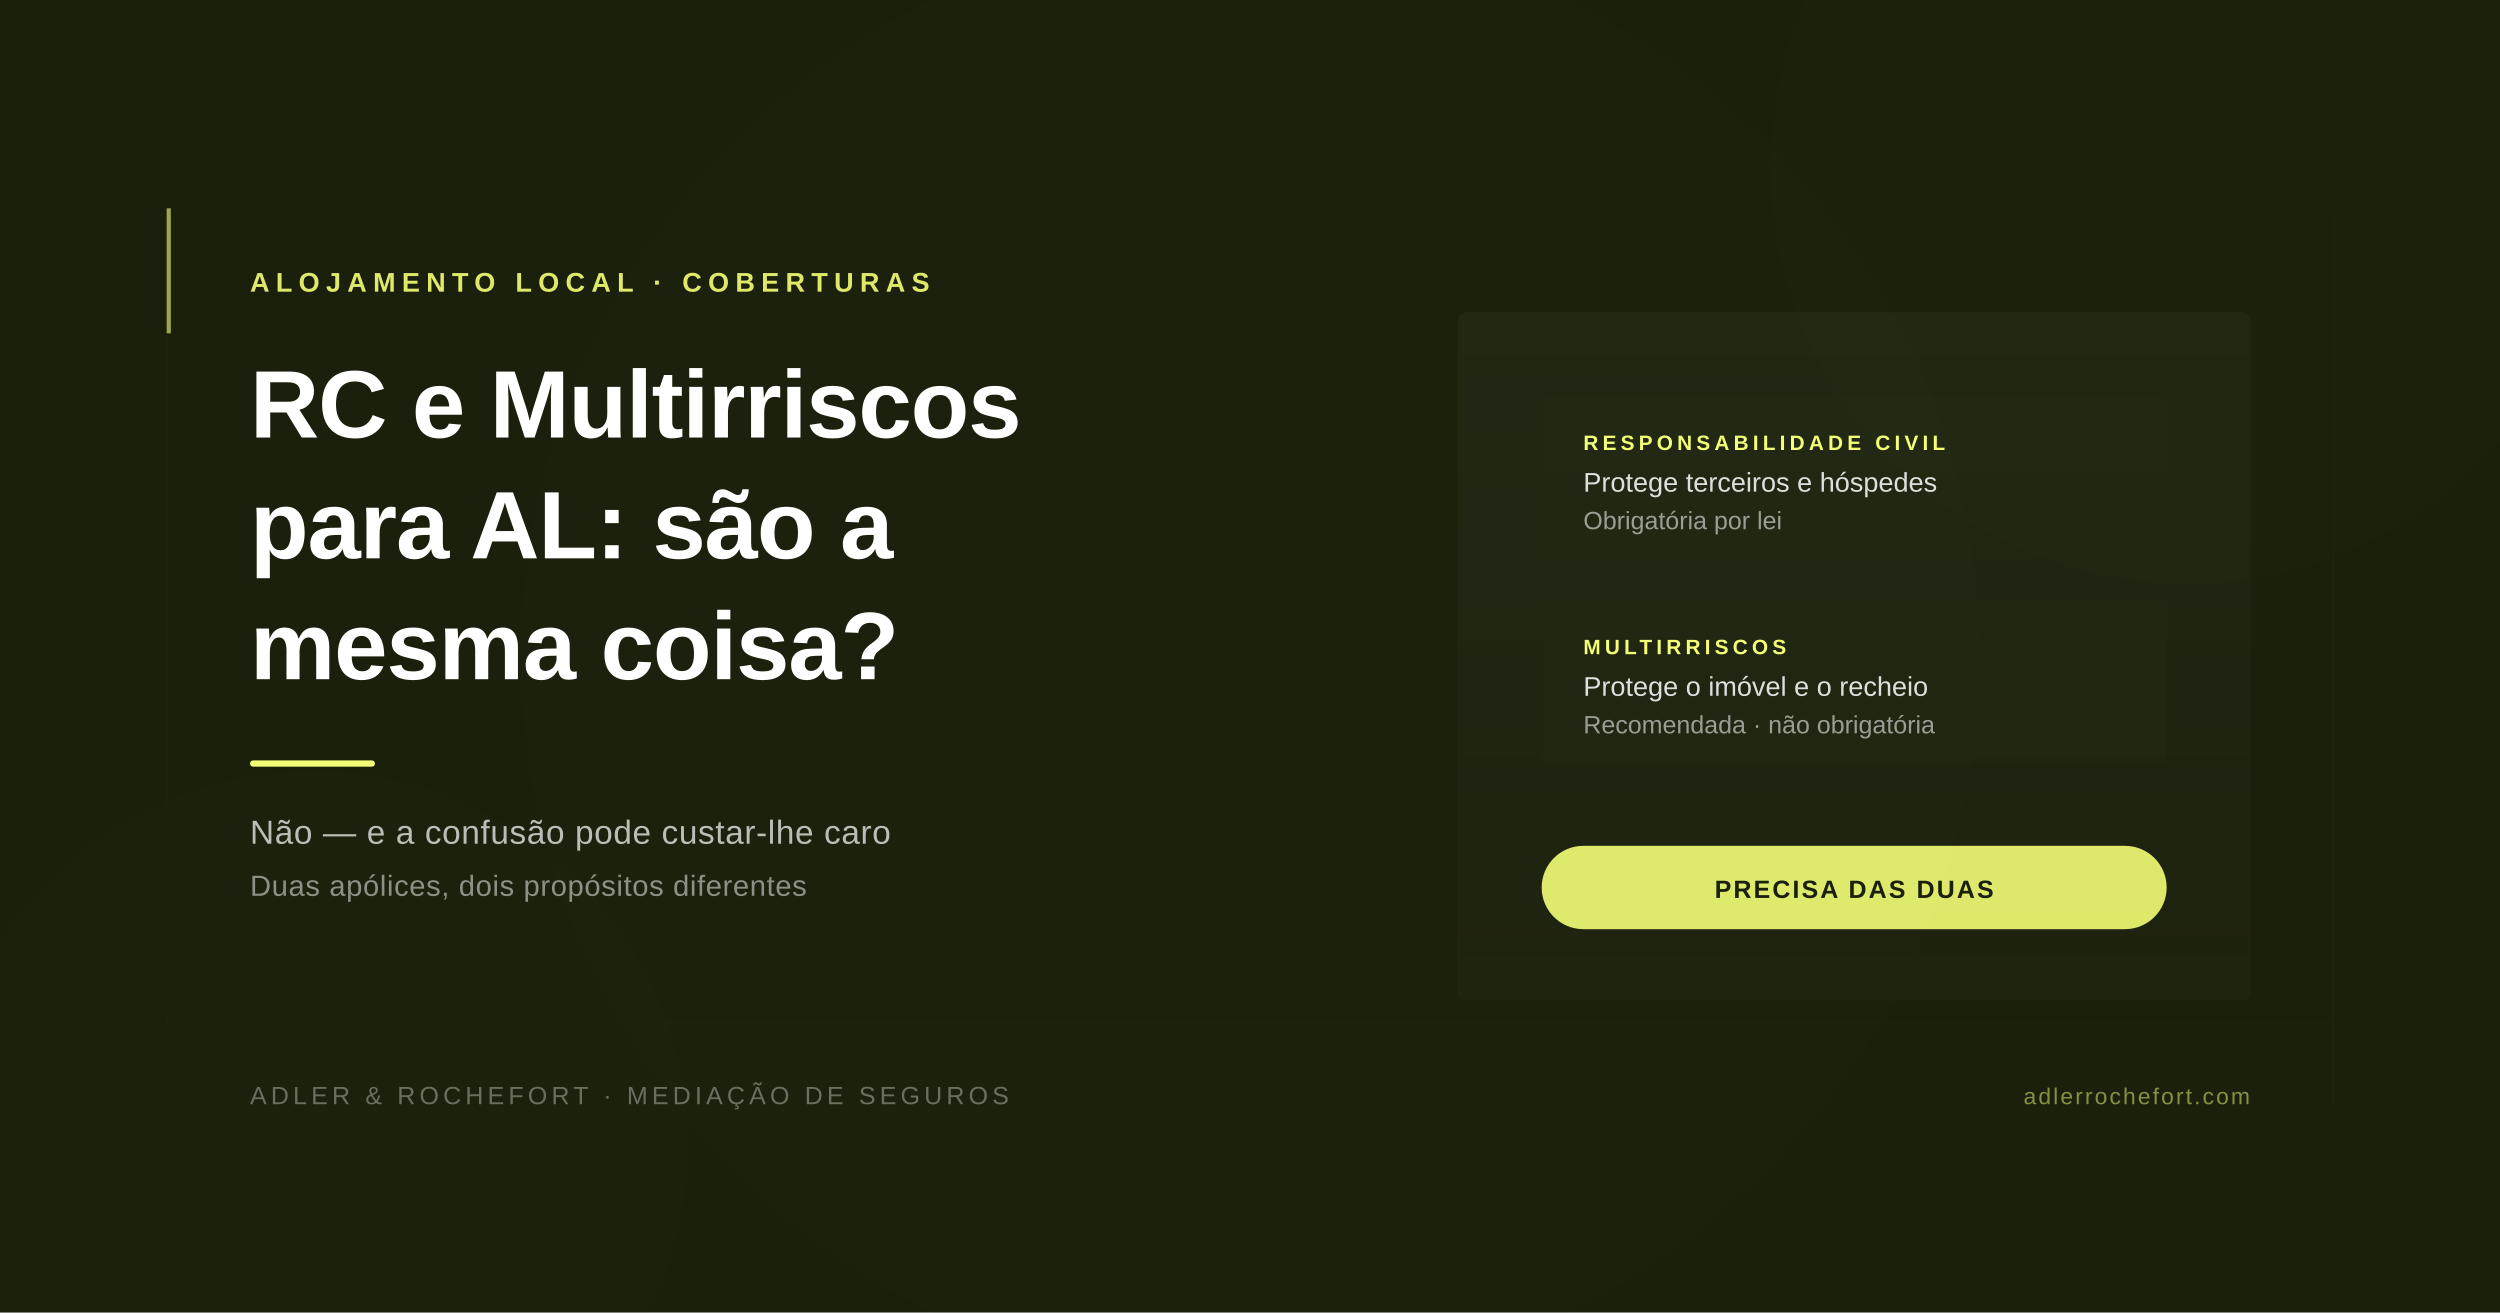
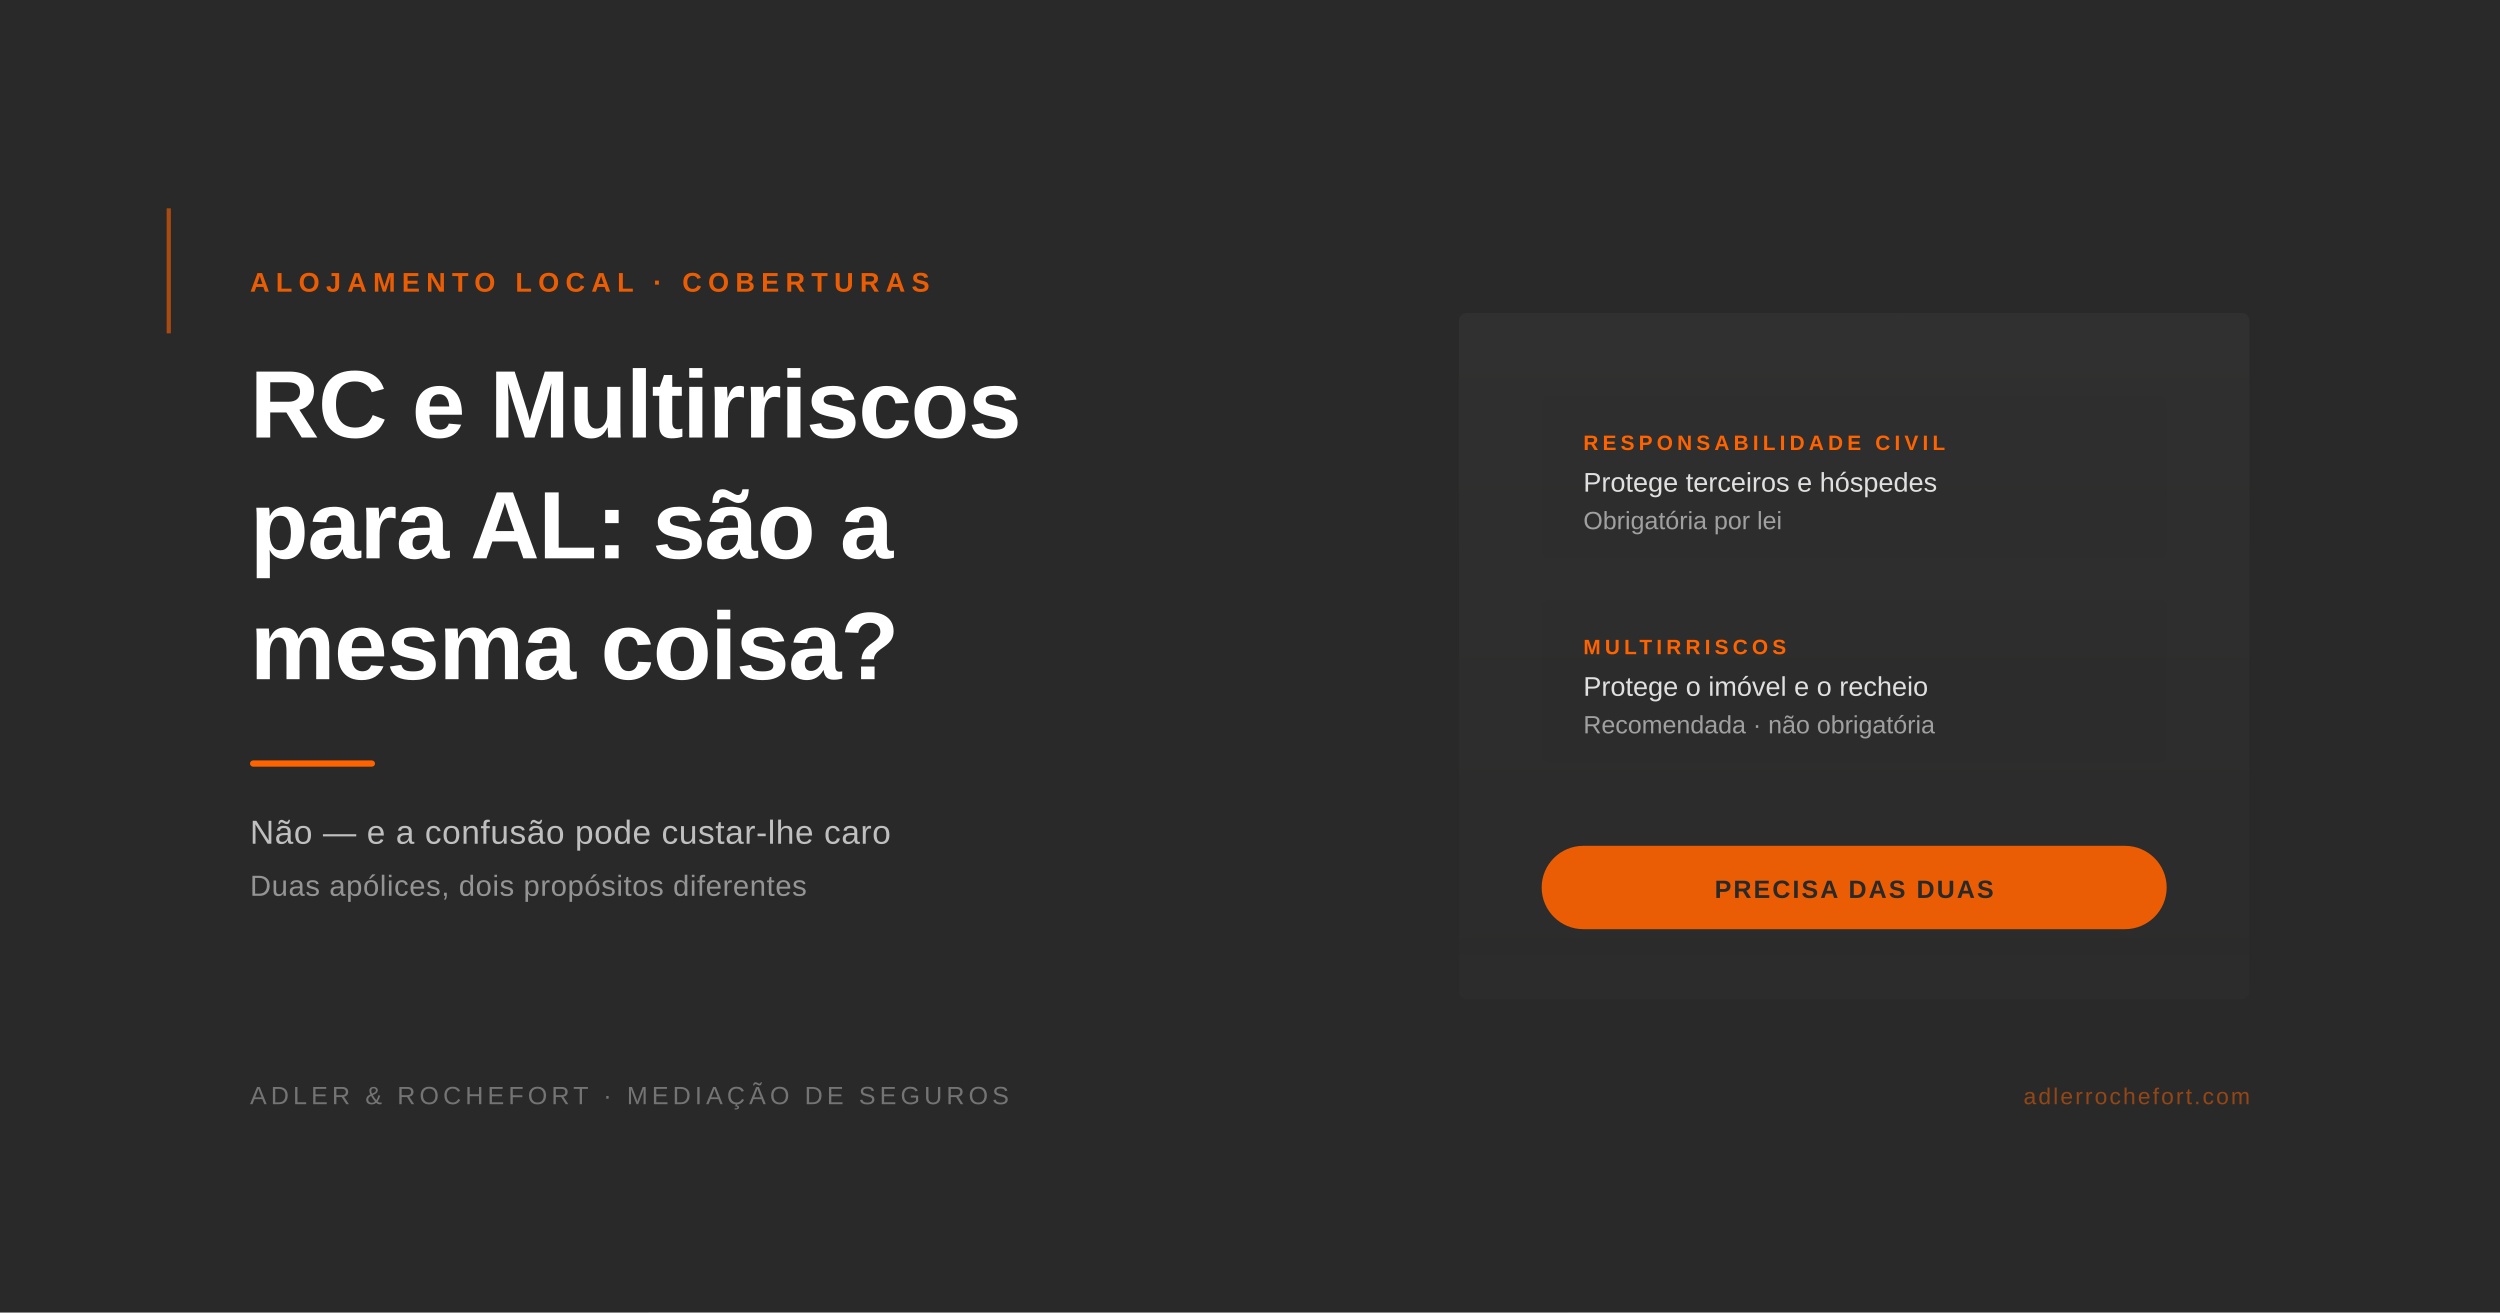
<svg xmlns="http://www.w3.org/2000/svg" viewBox="0 0 1200 630" width="1200" height="630">
  <defs>
    <linearGradient id="bg" x1="0%" y1="0%" x2="100%" y2="100%">
-       <stop offset="0%" style="stop-color:#1A200C;stop-opacity:1" />
-       <stop offset="100%" style="stop-color:#1A200C;stop-opacity:1" />
+       <stop offset="0%" style="stop-color:#292929;stop-opacity:1" />
+       <stop offset="100%" style="stop-color:#292929;stop-opacity:1" />
    </linearGradient>
    <linearGradient id="accent" x1="0%" y1="0%" x2="100%" y2="0%">
-       <stop offset="0%" style="stop-color:#F3FF74;stop-opacity:1" />
-       <stop offset="100%" style="stop-color:#F3FF74;stop-opacity:1" />
+       <stop offset="0%" style="stop-color:#FF6300;stop-opacity:1" />
+       <stop offset="100%" style="stop-color:#FF6300;stop-opacity:1" />
    </linearGradient>
    <linearGradient id="cardBg" x1="0%" y1="0%" x2="0%" y2="100%">
-       <stop offset="0%" style="stop-color:#F5F1E8;stop-opacity:0.08" />
-       <stop offset="100%" style="stop-color:#F5F1E8;stop-opacity:0.03" />
+       <stop offset="0%" style="stop-color:#F7F6F5;stop-opacity:0.08" />
+       <stop offset="100%" style="stop-color:#F7F6F5;stop-opacity:0.03" />
    </linearGradient>
  </defs>
  <rect width="1200" height="630" fill="url(#bg)" />
-   <circle cx="1050" cy="80" r="200" fill="#283113" opacity="0.08" />
-   <circle cx="150" cy="550" r="180" fill="#283113" opacity="0.06" />
-   <circle cx="600" cy="315" r="350" fill="#283113" opacity="0.04" />
-   <line x1="80" y1="100" x2="80" y2="530" stroke="#283113" stroke-width="1" opacity="0.15" />
-   <line x1="1120" y1="100" x2="1120" y2="530" stroke="#283113" stroke-width="1" opacity="0.15" />
+   <circle cx="1050" cy="80" r="200" fill="#292929" opacity="0.08" />
+   <circle cx="150" cy="550" r="180" fill="#292929" opacity="0.06" />
+   <circle cx="600" cy="315" r="350" fill="#292929" opacity="0.04" />
+   <line x1="80" y1="100" x2="80" y2="530" stroke="#292929" stroke-width="1" opacity="0.15" />
+   <line x1="1120" y1="100" x2="1120" y2="530" stroke="#292929" stroke-width="1" opacity="0.15" />
  <rect x="80" y="100" width="2" height="60" fill="url(#accent)" opacity="0.6" />
-   <text x="120" y="140" font-family="'Montserrat', 'Segoe UI', Arial, sans-serif" font-size="13" font-weight="700" letter-spacing="3" fill="#F3FF74" opacity="0.9">ALOJAMENTO LOCAL · COBERTURAS</text>
+   <text x="120" y="140" font-family="'Montserrat', 'Segoe UI', Arial, sans-serif" font-size="13" font-weight="700" letter-spacing="3" fill="#FF6300" opacity="0.9">ALOJAMENTO LOCAL · COBERTURAS</text>
  <text x="120" y="210" font-family="'Montserrat', 'Segoe UI', Arial, sans-serif" font-size="46" font-weight="700" fill="#FFFFFF" letter-spacing="-0.5">
    <tspan x="120" dy="0">RC e Multirriscos</tspan>
    <tspan x="120" dy="58">para AL: são a</tspan>
    <tspan x="120" dy="58">mesma coisa?</tspan>
  </text>
  <rect x="120" y="365" width="60" height="3" fill="url(#accent)" rx="1.5" />
  <text x="120" y="405" font-family="'Montserrat', 'Segoe UI', Arial, sans-serif" font-size="16" fill="#FFFFFF" opacity="0.7" letter-spacing="0.3">
    <tspan x="120" dy="0">Não — e a confusão pode custar-lhe caro</tspan>
  </text>
  <text x="120" y="430" font-family="'Montserrat', 'Segoe UI', Arial, sans-serif" font-size="14" fill="#FFFFFF" opacity="0.5" letter-spacing="0.3">
    <tspan x="120" dy="0">Duas apólices, dois propósitos diferentes</tspan>
  </text>
  <g transform="translate(700, 150)">
-     <rect x="0" y="0" width="380" height="330" rx="4" fill="url(#cardBg)" stroke="#283113" stroke-width="0.5" opacity="0.4" />
+     <rect x="0" y="0" width="380" height="330" rx="4" fill="url(#cardBg)" stroke="#292929" stroke-width="0.5" opacity="0.4" />
    <g transform="translate(40, 40)">
-       <rect width="300" height="78" rx="3" fill="#283113" opacity="0.15" />
-       <text x="20" y="26" font-family="'Montserrat', 'Segoe UI', Arial, sans-serif" font-size="10" font-weight="600" fill="#F3FF74" letter-spacing="2">RESPONSABILIDADE CIVIL</text>
+       <rect width="300" height="78" rx="3" fill="#292929" opacity="0.15" />
+       <text x="20" y="26" font-family="'Montserrat', 'Segoe UI', Arial, sans-serif" font-size="10" font-weight="600" fill="#FF6300" letter-spacing="2">RESPONSABILIDADE CIVIL</text>
      <text x="20" y="46" font-family="'Montserrat', 'Segoe UI', Arial, sans-serif" font-size="13" font-weight="500" fill="#FFFFFF" opacity="0.85">Protege terceiros e hóspedes</text>
      <text x="20" y="64" font-family="'Montserrat', 'Segoe UI', Arial, sans-serif" font-size="12" font-weight="400" fill="#FFFFFF" opacity="0.55">Obrigatória por lei</text>
    </g>
    <g transform="translate(40, 138)">
-       <rect width="300" height="78" rx="3" fill="#283113" opacity="0.15" />
-       <text x="20" y="26" font-family="'Montserrat', 'Segoe UI', Arial, sans-serif" font-size="10" font-weight="600" fill="#F3FF74" letter-spacing="2">MULTIRRISCOS</text>
+       <rect width="300" height="78" rx="3" fill="#292929" opacity="0.15" />
+       <text x="20" y="26" font-family="'Montserrat', 'Segoe UI', Arial, sans-serif" font-size="10" font-weight="600" fill="#FF6300" letter-spacing="2">MULTIRRISCOS</text>
      <text x="20" y="46" font-family="'Montserrat', 'Segoe UI', Arial, sans-serif" font-size="13" font-weight="500" fill="#FFFFFF" opacity="0.85">Protege o imóvel e o recheio</text>
      <text x="20" y="64" font-family="'Montserrat', 'Segoe UI', Arial, sans-serif" font-size="12" font-weight="400" fill="#FFFFFF" opacity="0.55">Recomendada · não obrigatória</text>
    </g>
    <g transform="translate(40, 256)">
-       <rect width="300" height="40" rx="20" fill="#F3FF74" opacity="0.9" />
-       <text x="150" y="25" font-family="'Montserrat', 'Segoe UI', Arial, sans-serif" font-size="12" font-weight="700" fill="#1A200C" text-anchor="middle" letter-spacing="1">PRECISA DAS DUAS</text>
+       <rect width="300" height="40" rx="20" fill="#FF6300" opacity="0.9" />
+       <text x="150" y="25" font-family="'Montserrat', 'Segoe UI', Arial, sans-serif" font-size="12" font-weight="700" fill="#292929" text-anchor="middle" letter-spacing="1">PRECISA DAS DUAS</text>
    </g>
  </g>
-   <rect x="80" y="490" width="1040" height="1" fill="#283113" opacity="0.15" />
+   <rect x="80" y="490" width="1040" height="1" fill="#292929" opacity="0.15" />
  <text x="120" y="530" font-family="'Montserrat', 'Segoe UI', Arial, sans-serif" font-size="12" fill="#FFFFFF" opacity="0.35" letter-spacing="2">ADLER &amp; ROCHEFORT · MEDIAÇÃO DE SEGUROS</text>
-   <text x="1080" y="530" font-family="'Montserrat', 'Segoe UI', Arial, sans-serif" font-size="11" fill="#F3FF74" opacity="0.5" letter-spacing="1" text-anchor="end">adlerrochefort.com</text>
+   <text x="1080" y="530" font-family="'Montserrat', 'Segoe UI', Arial, sans-serif" font-size="11" fill="#FF6300" opacity="0.5" letter-spacing="1" text-anchor="end">adlerrochefort.com</text>
</svg>
